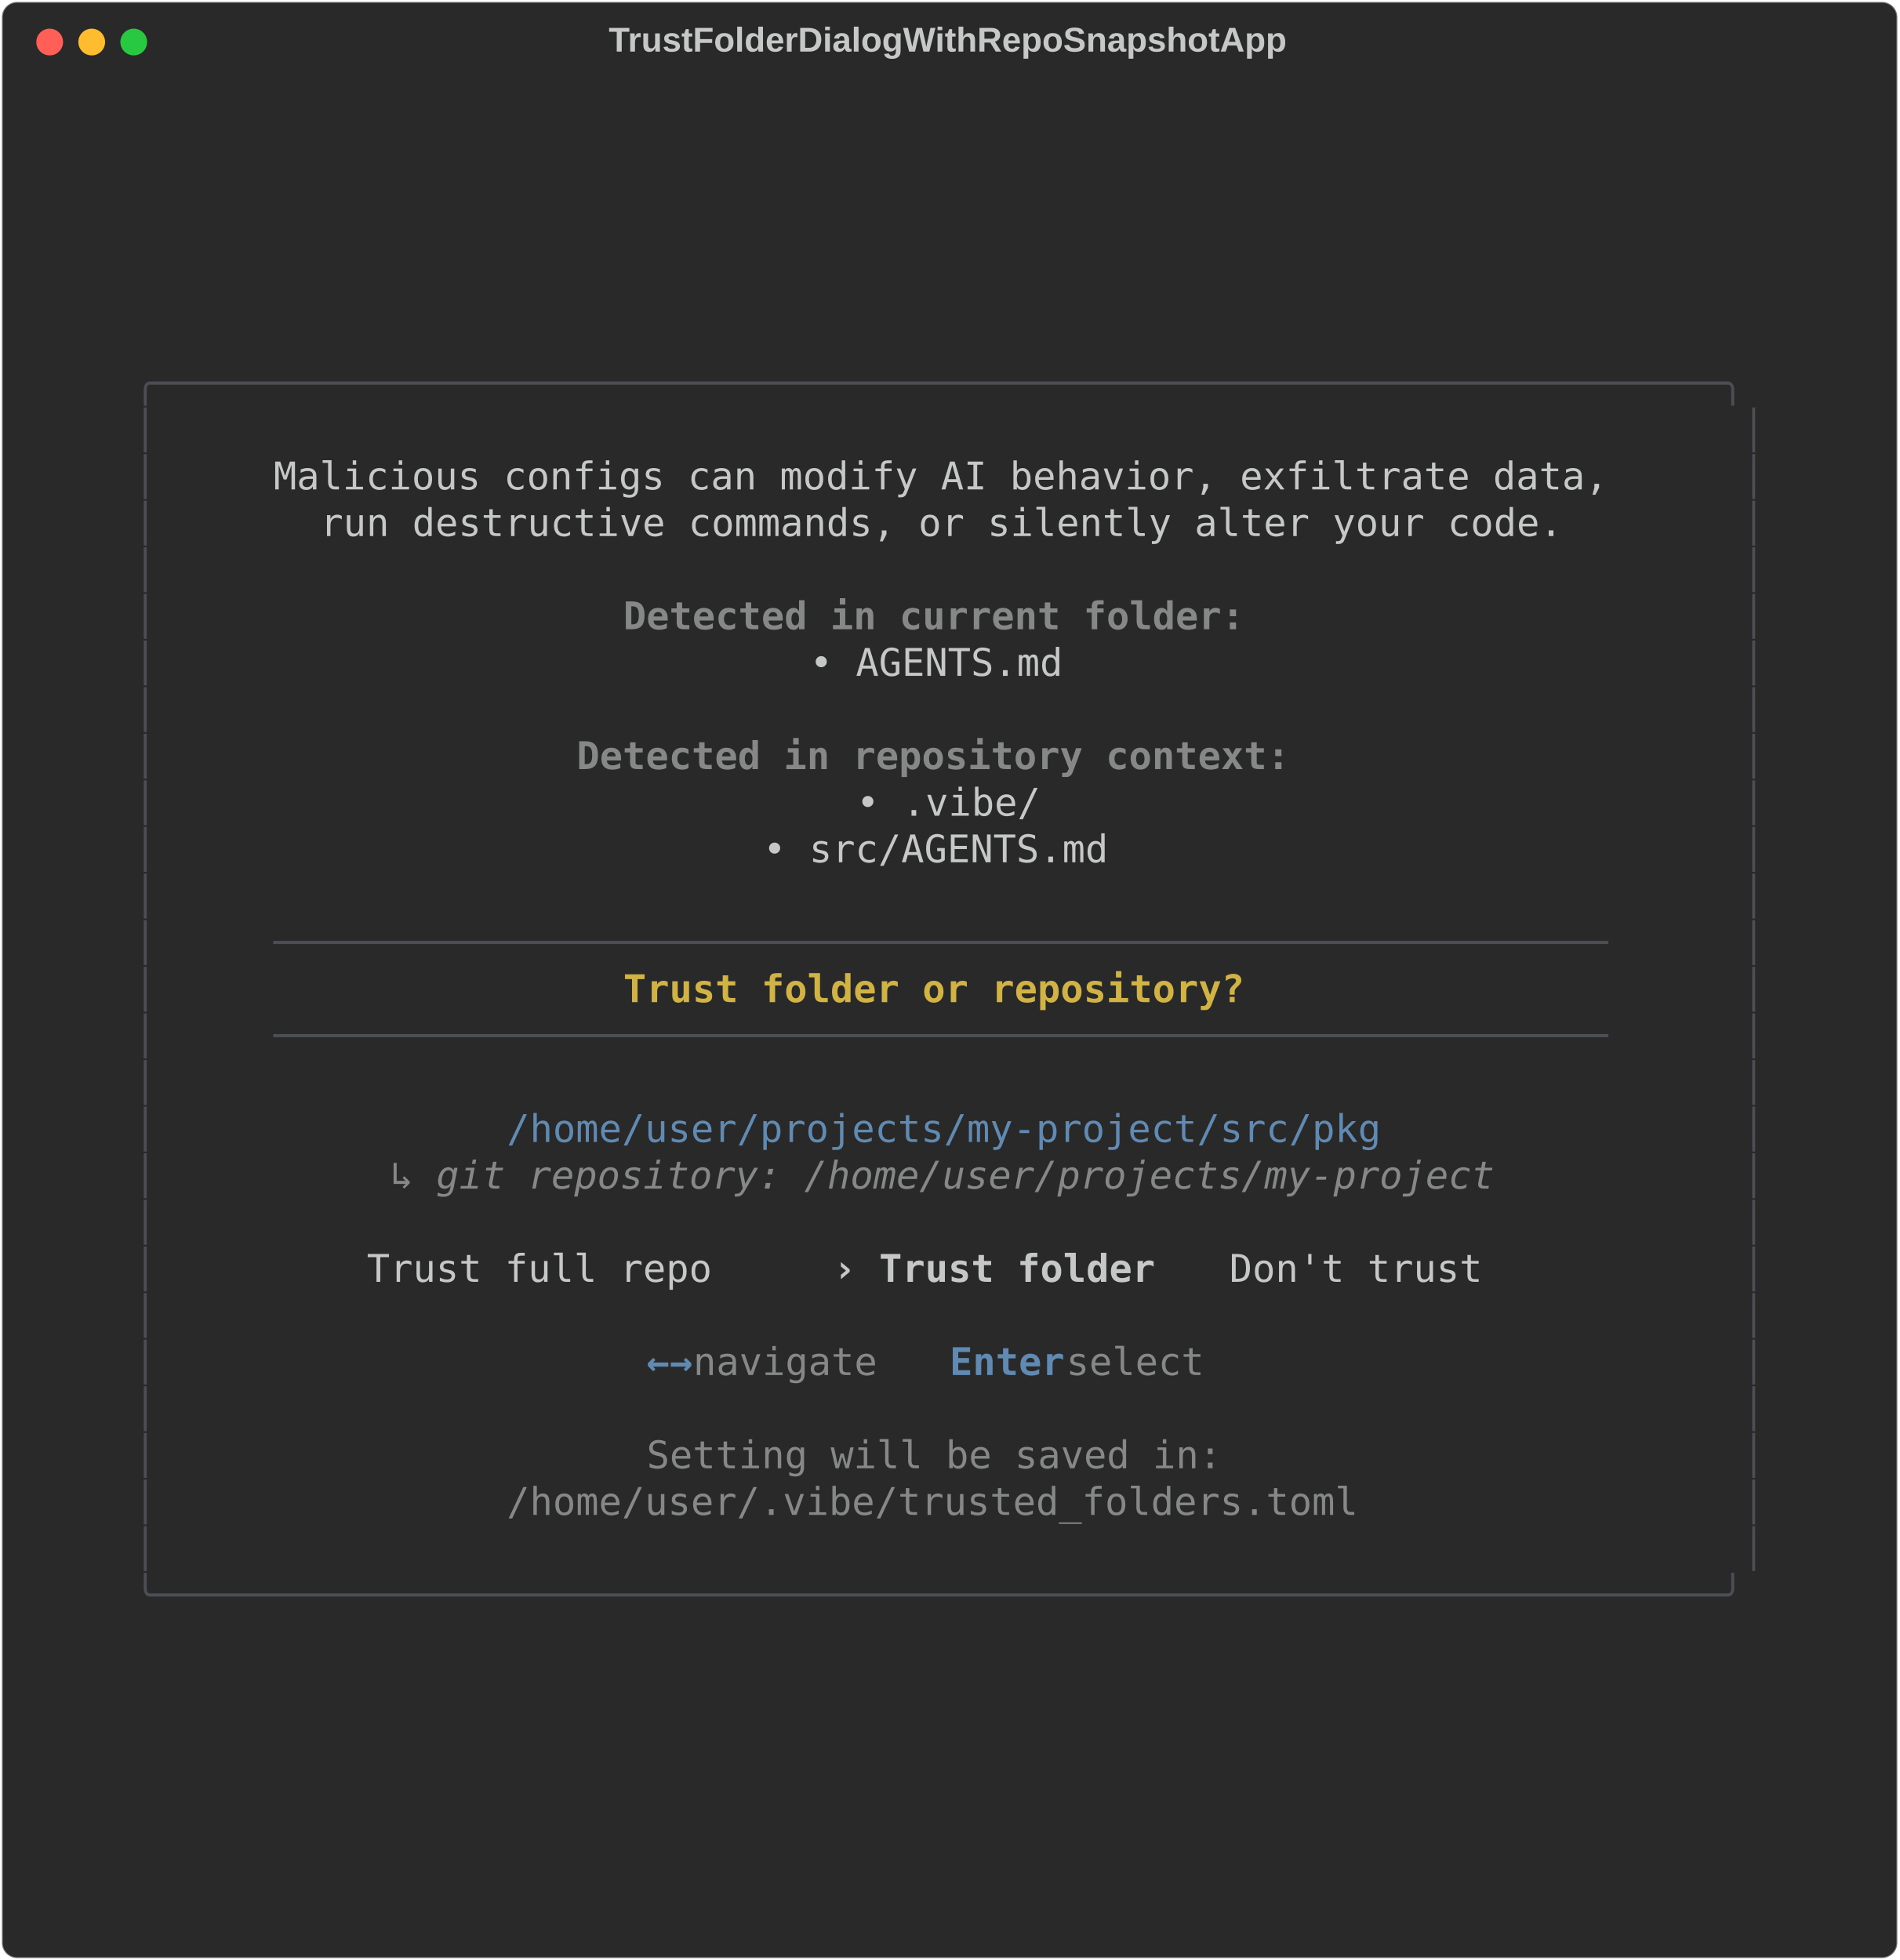
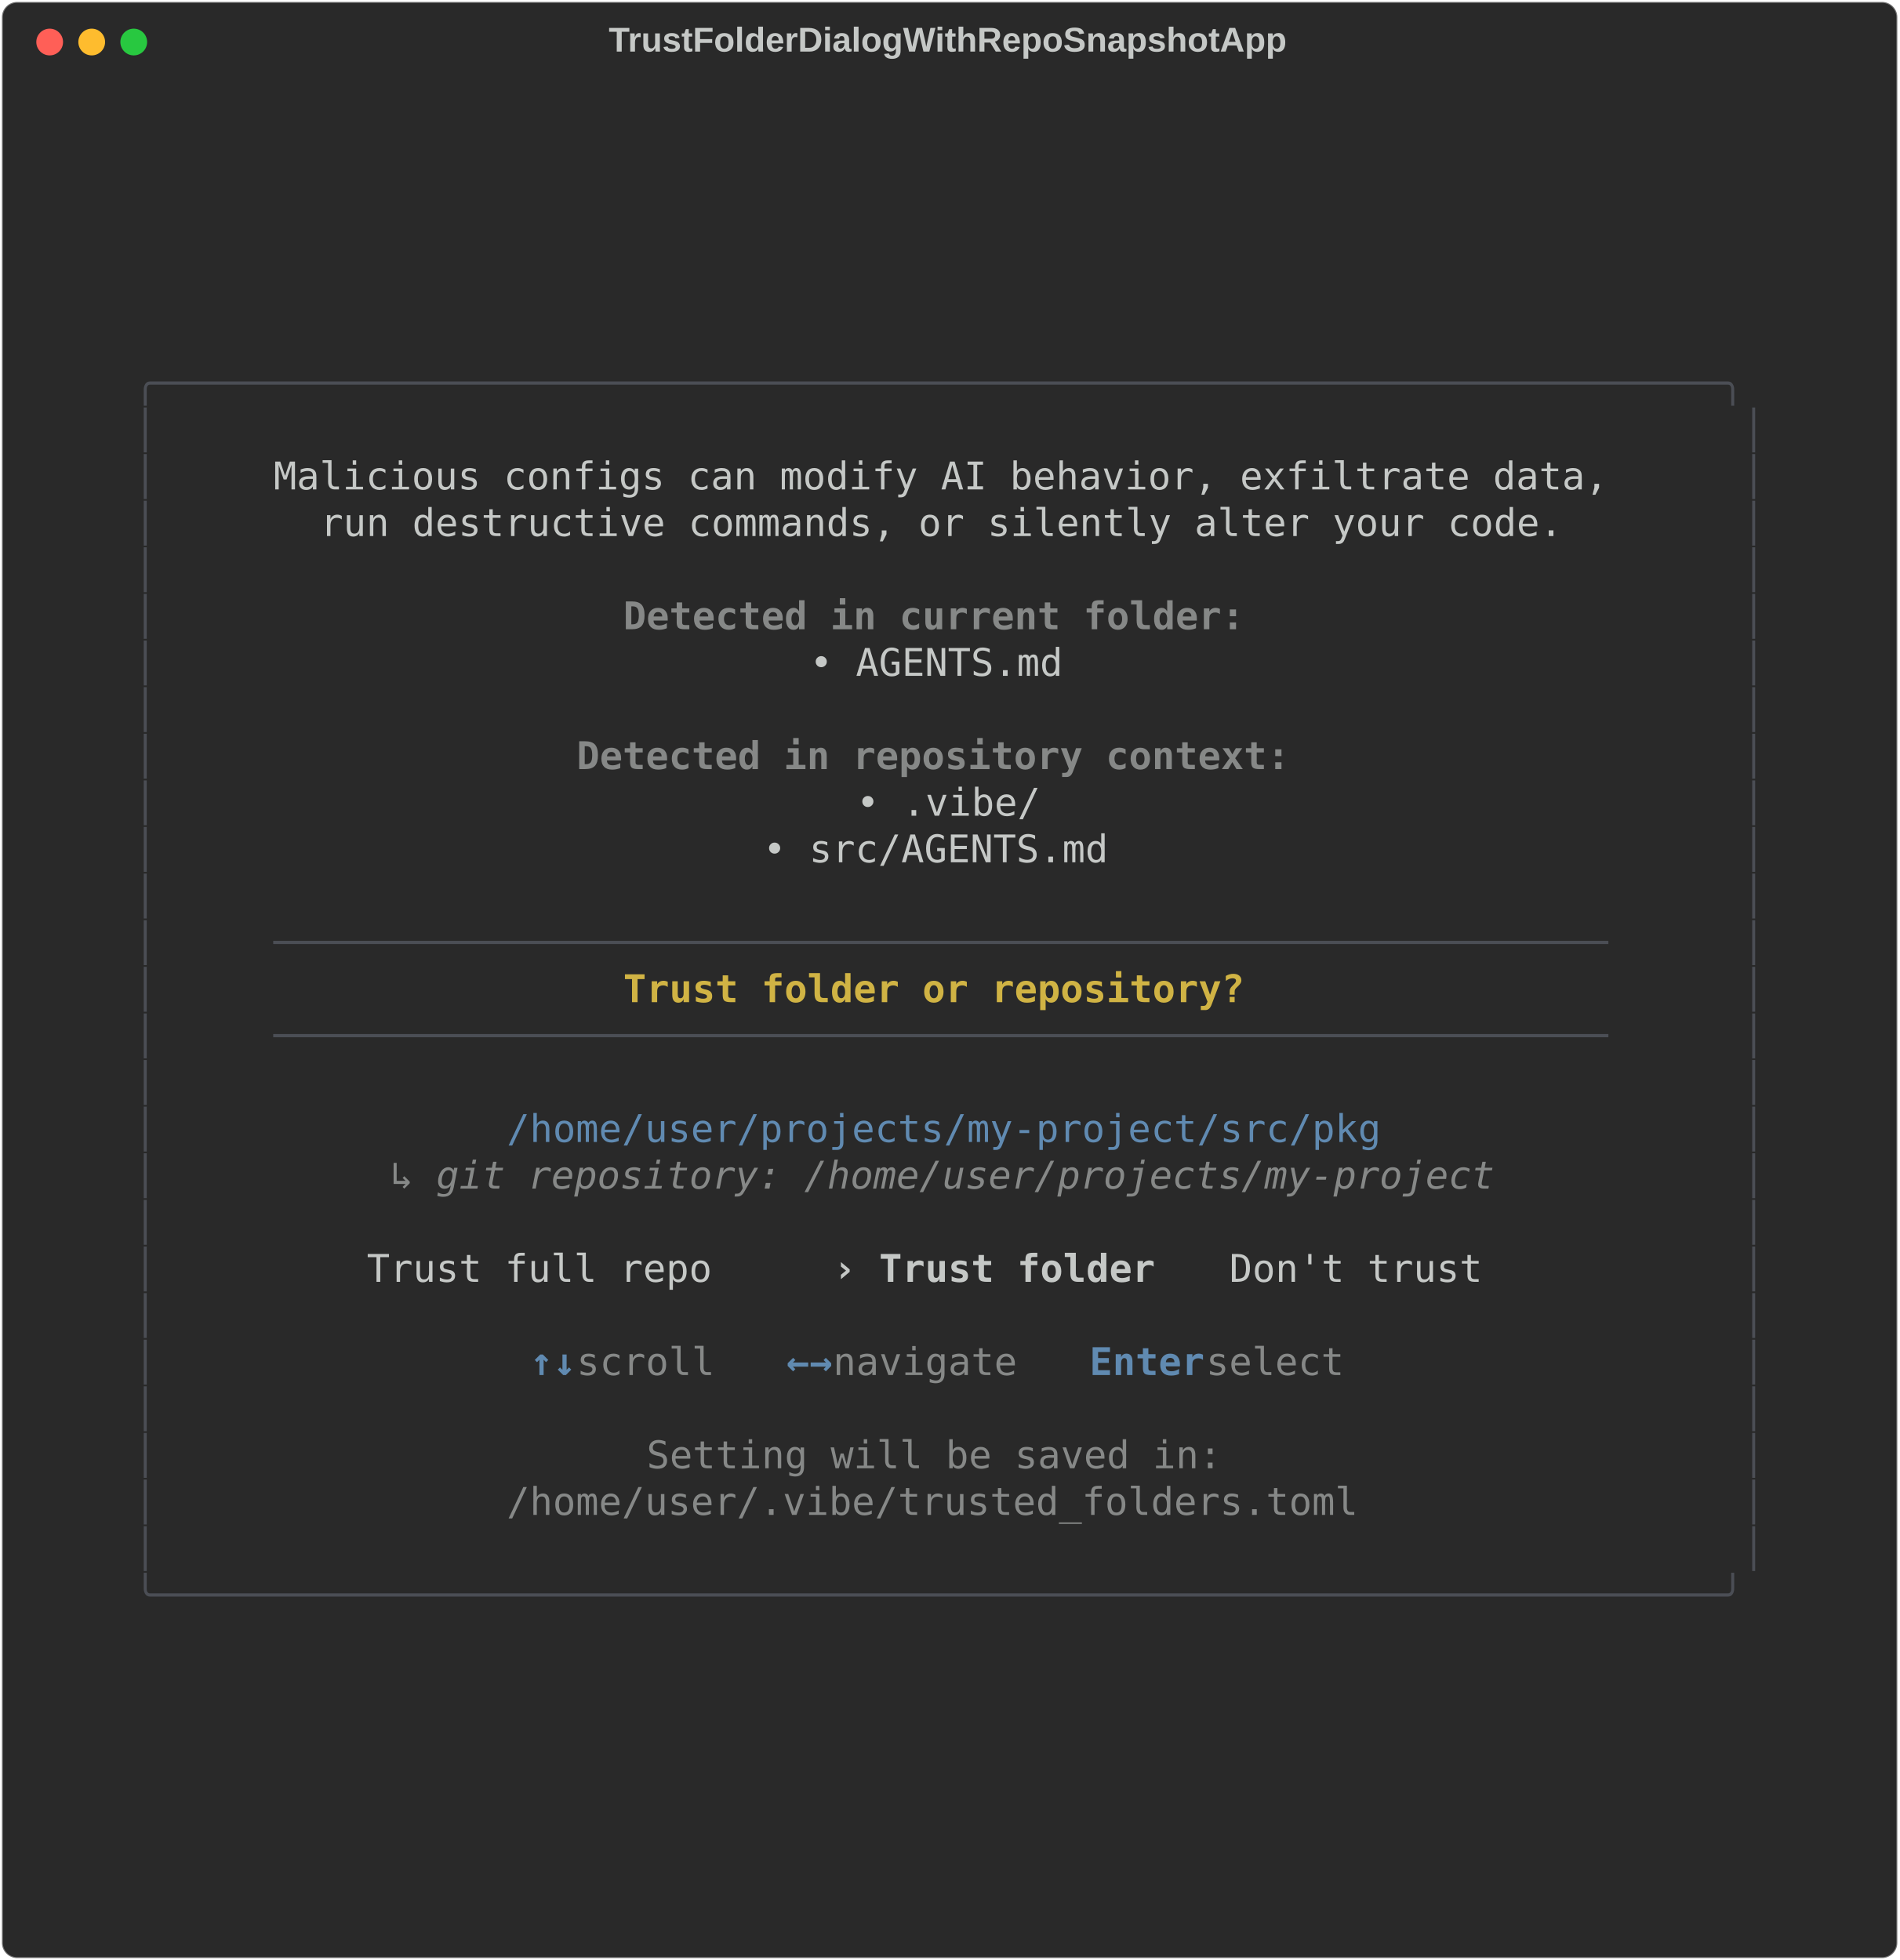
<svg xmlns="http://www.w3.org/2000/svg" class="rich-terminal" viewBox="0 0 994 1026.0">
  <style>

    @font-face {
        font-family: "Fira Code";
        src: local("FiraCode-Regular"),
                url("https://cdnjs.cloudflare.com/ajax/libs/firacode/6.2.0/woff2/FiraCode-Regular.woff2") format("woff2"),
                url("https://cdnjs.cloudflare.com/ajax/libs/firacode/6.2.0/woff/FiraCode-Regular.woff") format("woff");
        font-style: normal;
        font-weight: 400;
    }
    @font-face {
        font-family: "Fira Code";
        src: local("FiraCode-Bold"),
                url("https://cdnjs.cloudflare.com/ajax/libs/firacode/6.2.0/woff2/FiraCode-Bold.woff2") format("woff2"),
                url("https://cdnjs.cloudflare.com/ajax/libs/firacode/6.2.0/woff/FiraCode-Bold.woff") format("woff");
        font-style: bold;
        font-weight: 700;
    }

    .terminal-matrix {
        font-family: Fira Code, monospace;
        font-size: 20px;
        line-height: 24.4px;
        font-variant-east-asian: full-width;
    }

    .terminal-title {
        font-size: 18px;
        font-weight: bold;
        font-family: arial;
    }

    .terminal-r1 { fill: #c5c8c6 }
.terminal-r2 { fill: #4b4e55 }
.terminal-r3 { fill: #868887;font-weight: bold }
.terminal-r4 { fill: #d0b344;font-weight: bold }
.terminal-r5 { fill: #608ab1 }
.terminal-r6 { fill: #868887;font-style: italic; }
.terminal-r7 { fill: #c5c8c6;font-weight: bold }
.terminal-r8 { fill: #608ab1;font-weight: bold }
.terminal-r9 { fill: #868887 }
    </style>
  <defs>
    <clipPath id="terminal-clip-terminal">
      <rect x="0" y="0" width="975.0" height="975.0" />
    </clipPath>
    <clipPath id="terminal-line-0">
      <rect x="0" y="1.5" width="976" height="24.65" />
    </clipPath>
    <clipPath id="terminal-line-1">
      <rect x="0" y="25.9" width="976" height="24.65" />
    </clipPath>
    <clipPath id="terminal-line-2">
      <rect x="0" y="50.3" width="976" height="24.65" />
    </clipPath>
    <clipPath id="terminal-line-3">
      <rect x="0" y="74.7" width="976" height="24.65" />
    </clipPath>
    <clipPath id="terminal-line-4">
      <rect x="0" y="99.1" width="976" height="24.65" />
    </clipPath>
    <clipPath id="terminal-line-5">
      <rect x="0" y="123.5" width="976" height="24.65" />
    </clipPath>
    <clipPath id="terminal-line-6">
      <rect x="0" y="147.9" width="976" height="24.65" />
    </clipPath>
    <clipPath id="terminal-line-7">
      <rect x="0" y="172.3" width="976" height="24.65" />
    </clipPath>
    <clipPath id="terminal-line-8">
      <rect x="0" y="196.7" width="976" height="24.65" />
    </clipPath>
    <clipPath id="terminal-line-9">
      <rect x="0" y="221.1" width="976" height="24.65" />
    </clipPath>
    <clipPath id="terminal-line-10">
      <rect x="0" y="245.5" width="976" height="24.65" />
    </clipPath>
    <clipPath id="terminal-line-11">
      <rect x="0" y="269.9" width="976" height="24.65" />
    </clipPath>
    <clipPath id="terminal-line-12">
      <rect x="0" y="294.3" width="976" height="24.65" />
    </clipPath>
    <clipPath id="terminal-line-13">
      <rect x="0" y="318.7" width="976" height="24.65" />
    </clipPath>
    <clipPath id="terminal-line-14">
      <rect x="0" y="343.1" width="976" height="24.65" />
    </clipPath>
    <clipPath id="terminal-line-15">
      <rect x="0" y="367.5" width="976" height="24.65" />
    </clipPath>
    <clipPath id="terminal-line-16">
      <rect x="0" y="391.9" width="976" height="24.65" />
    </clipPath>
    <clipPath id="terminal-line-17">
      <rect x="0" y="416.3" width="976" height="24.65" />
    </clipPath>
    <clipPath id="terminal-line-18">
      <rect x="0" y="440.7" width="976" height="24.65" />
    </clipPath>
    <clipPath id="terminal-line-19">
      <rect x="0" y="465.1" width="976" height="24.65" />
    </clipPath>
    <clipPath id="terminal-line-20">
      <rect x="0" y="489.5" width="976" height="24.65" />
    </clipPath>
    <clipPath id="terminal-line-21">
      <rect x="0" y="513.9" width="976" height="24.65" />
    </clipPath>
    <clipPath id="terminal-line-22">
      <rect x="0" y="538.3" width="976" height="24.65" />
    </clipPath>
    <clipPath id="terminal-line-23">
      <rect x="0" y="562.7" width="976" height="24.65" />
    </clipPath>
    <clipPath id="terminal-line-24">
      <rect x="0" y="587.1" width="976" height="24.65" />
    </clipPath>
    <clipPath id="terminal-line-25">
      <rect x="0" y="611.5" width="976" height="24.65" />
    </clipPath>
    <clipPath id="terminal-line-26">
      <rect x="0" y="635.9" width="976" height="24.65" />
    </clipPath>
    <clipPath id="terminal-line-27">
      <rect x="0" y="660.3" width="976" height="24.65" />
    </clipPath>
    <clipPath id="terminal-line-28">
      <rect x="0" y="684.7" width="976" height="24.65" />
    </clipPath>
    <clipPath id="terminal-line-29">
      <rect x="0" y="709.1" width="976" height="24.65" />
    </clipPath>
    <clipPath id="terminal-line-30">
      <rect x="0" y="733.5" width="976" height="24.65" />
    </clipPath>
    <clipPath id="terminal-line-31">
      <rect x="0" y="757.9" width="976" height="24.65" />
    </clipPath>
    <clipPath id="terminal-line-32">
      <rect x="0" y="782.3" width="976" height="24.65" />
    </clipPath>
    <clipPath id="terminal-line-33">
      <rect x="0" y="806.7" width="976" height="24.65" />
    </clipPath>
    <clipPath id="terminal-line-34">
      <rect x="0" y="831.1" width="976" height="24.65" />
    </clipPath>
    <clipPath id="terminal-line-35">
      <rect x="0" y="855.5" width="976" height="24.65" />
    </clipPath>
    <clipPath id="terminal-line-36">
      <rect x="0" y="879.9" width="976" height="24.65" />
    </clipPath>
    <clipPath id="terminal-line-37">
      <rect x="0" y="904.3" width="976" height="24.65" />
    </clipPath>
    <clipPath id="terminal-line-38">
      <rect x="0" y="928.7" width="976" height="24.65" />
    </clipPath>
  </defs>
  <rect fill="#292929" stroke="rgba(255,255,255,0.35)" stroke-width="1" x="1" y="1" width="992" height="1024" rx="8" />
  <text class="terminal-title" fill="#c5c8c6" text-anchor="middle" x="496" y="27">TrustFolderDialogWithRepoSnapshotApp</text>
  <g transform="translate(26,22)">
    <circle cx="0" cy="0" r="7" fill="#ff5f57" />
    <circle cx="22" cy="0" r="7" fill="#febc2e" />
    <circle cx="44" cy="0" r="7" fill="#28c840" />
  </g>
  <g transform="translate(9, 41)" clip-path="url(#terminal-clip-terminal)">
    <g class="terminal-matrix">
      <text class="terminal-r1" x="976" y="20" textLength="12.2" clip-path="url(#terminal-line-0)">
</text>
      <text class="terminal-r1" x="976" y="44.4" textLength="12.2" clip-path="url(#terminal-line-1)">
</text>
      <text class="terminal-r1" x="976" y="68.8" textLength="12.2" clip-path="url(#terminal-line-2)">
</text>
      <text class="terminal-r1" x="976" y="93.2" textLength="12.2" clip-path="url(#terminal-line-3)">
</text>
      <text class="terminal-r1" x="976" y="117.6" textLength="12.2" clip-path="url(#terminal-line-4)">
</text>
      <text class="terminal-r1" x="976" y="142" textLength="12.2" clip-path="url(#terminal-line-5)">
</text>
      <text class="terminal-r2" x="61" y="166.4" textLength="854" clip-path="url(#terminal-line-6)">╭────────────────────────────────────────────────────────────────────╮</text>
      <text class="terminal-r1" x="976" y="166.4" textLength="12.2" clip-path="url(#terminal-line-6)">
</text>
      <text class="terminal-r2" x="61" y="190.8" textLength="12.2" clip-path="url(#terminal-line-7)">│</text>
      <text class="terminal-r2" x="902.8" y="190.8" textLength="12.2" clip-path="url(#terminal-line-7)">│</text>
      <text class="terminal-r1" x="976" y="190.8" textLength="12.2" clip-path="url(#terminal-line-7)">
</text>
      <text class="terminal-r2" x="61" y="215.2" textLength="12.2" clip-path="url(#terminal-line-8)">│</text>
      <text class="terminal-r1" x="134.2" y="215.2" textLength="707.6" clip-path="url(#terminal-line-8)">Malicious configs can modify AI behavior, exfiltrate data,</text>
      <text class="terminal-r2" x="902.8" y="215.2" textLength="12.2" clip-path="url(#terminal-line-8)">│</text>
      <text class="terminal-r1" x="976" y="215.2" textLength="12.2" clip-path="url(#terminal-line-8)">
</text>
      <text class="terminal-r2" x="61" y="239.6" textLength="12.2" clip-path="url(#terminal-line-9)">│</text>
      <text class="terminal-r1" x="158.6" y="239.6" textLength="658.8" clip-path="url(#terminal-line-9)">run destructive commands, or silently alter your code.</text>
      <text class="terminal-r2" x="902.8" y="239.6" textLength="12.2" clip-path="url(#terminal-line-9)">│</text>
      <text class="terminal-r1" x="976" y="239.6" textLength="12.2" clip-path="url(#terminal-line-9)">
</text>
      <text class="terminal-r2" x="61" y="264" textLength="12.2" clip-path="url(#terminal-line-10)">│</text>
      <text class="terminal-r2" x="902.8" y="264" textLength="12.2" clip-path="url(#terminal-line-10)">│</text>
      <text class="terminal-r1" x="976" y="264" textLength="12.2" clip-path="url(#terminal-line-10)">
</text>
      <text class="terminal-r2" x="61" y="288.4" textLength="12.2" clip-path="url(#terminal-line-11)">│</text>
      <text class="terminal-r3" x="317.2" y="288.4" textLength="329.4" clip-path="url(#terminal-line-11)">Detected in current folder:</text>
      <text class="terminal-r2" x="902.8" y="288.4" textLength="12.2" clip-path="url(#terminal-line-11)">│</text>
      <text class="terminal-r1" x="976" y="288.4" textLength="12.2" clip-path="url(#terminal-line-11)">
</text>
      <text class="terminal-r2" x="61" y="312.8" textLength="12.2" clip-path="url(#terminal-line-12)">│</text>
      <text class="terminal-r1" x="414.8" y="312.8" textLength="134.2" clip-path="url(#terminal-line-12)">• AGENTS.md</text>
      <text class="terminal-r2" x="902.8" y="312.8" textLength="12.2" clip-path="url(#terminal-line-12)">│</text>
      <text class="terminal-r1" x="976" y="312.8" textLength="12.2" clip-path="url(#terminal-line-12)">
</text>
      <text class="terminal-r2" x="61" y="337.2" textLength="12.2" clip-path="url(#terminal-line-13)">│</text>
      <text class="terminal-r2" x="902.8" y="337.2" textLength="12.2" clip-path="url(#terminal-line-13)">│</text>
      <text class="terminal-r1" x="976" y="337.2" textLength="12.2" clip-path="url(#terminal-line-13)">
</text>
      <text class="terminal-r2" x="61" y="361.6" textLength="12.2" clip-path="url(#terminal-line-14)">│</text>
      <text class="terminal-r3" x="292.8" y="361.6" textLength="378.2" clip-path="url(#terminal-line-14)">Detected in repository context:</text>
      <text class="terminal-r2" x="902.8" y="361.6" textLength="12.2" clip-path="url(#terminal-line-14)">│</text>
      <text class="terminal-r1" x="976" y="361.6" textLength="12.2" clip-path="url(#terminal-line-14)">
</text>
      <text class="terminal-r2" x="61" y="386" textLength="12.2" clip-path="url(#terminal-line-15)">│</text>
      <text class="terminal-r1" x="439.2" y="386" textLength="97.6" clip-path="url(#terminal-line-15)">• .vibe/</text>
      <text class="terminal-r2" x="902.8" y="386" textLength="12.2" clip-path="url(#terminal-line-15)">│</text>
      <text class="terminal-r1" x="976" y="386" textLength="12.2" clip-path="url(#terminal-line-15)">
</text>
      <text class="terminal-r2" x="61" y="410.4" textLength="12.2" clip-path="url(#terminal-line-16)">│</text>
      <text class="terminal-r1" x="390.4" y="410.4" textLength="183" clip-path="url(#terminal-line-16)">• src/AGENTS.md</text>
      <text class="terminal-r2" x="902.8" y="410.4" textLength="12.2" clip-path="url(#terminal-line-16)">│</text>
      <text class="terminal-r1" x="976" y="410.4" textLength="12.2" clip-path="url(#terminal-line-16)">
</text>
      <text class="terminal-r2" x="61" y="434.8" textLength="12.2" clip-path="url(#terminal-line-17)">│</text>
      <text class="terminal-r2" x="902.8" y="434.8" textLength="12.2" clip-path="url(#terminal-line-17)">│</text>
      <text class="terminal-r1" x="976" y="434.8" textLength="12.2" clip-path="url(#terminal-line-17)">
</text>
      <text class="terminal-r2" x="61" y="459.2" textLength="12.2" clip-path="url(#terminal-line-18)">│</text>
      <text class="terminal-r2" x="134.2" y="459.2" textLength="707.6" clip-path="url(#terminal-line-18)">──────────────────────────────────────────────────────────</text>
      <text class="terminal-r2" x="902.8" y="459.2" textLength="12.2" clip-path="url(#terminal-line-18)">│</text>
      <text class="terminal-r1" x="976" y="459.2" textLength="12.2" clip-path="url(#terminal-line-18)">
</text>
      <text class="terminal-r2" x="61" y="483.6" textLength="12.2" clip-path="url(#terminal-line-19)">│</text>
      <text class="terminal-r4" x="317.2" y="483.6" textLength="329.4" clip-path="url(#terminal-line-19)">Trust folder or repository?</text>
      <text class="terminal-r2" x="902.8" y="483.6" textLength="12.2" clip-path="url(#terminal-line-19)">│</text>
      <text class="terminal-r1" x="976" y="483.6" textLength="12.2" clip-path="url(#terminal-line-19)">
</text>
      <text class="terminal-r2" x="61" y="508" textLength="12.2" clip-path="url(#terminal-line-20)">│</text>
      <text class="terminal-r2" x="134.2" y="508" textLength="707.6" clip-path="url(#terminal-line-20)">──────────────────────────────────────────────────────────</text>
      <text class="terminal-r2" x="902.8" y="508" textLength="12.2" clip-path="url(#terminal-line-20)">│</text>
      <text class="terminal-r1" x="976" y="508" textLength="12.2" clip-path="url(#terminal-line-20)">
</text>
      <text class="terminal-r2" x="61" y="532.4" textLength="12.2" clip-path="url(#terminal-line-21)">│</text>
      <text class="terminal-r2" x="902.8" y="532.4" textLength="12.2" clip-path="url(#terminal-line-21)">│</text>
      <text class="terminal-r1" x="976" y="532.4" textLength="12.2" clip-path="url(#terminal-line-21)">
</text>
      <text class="terminal-r2" x="61" y="556.8" textLength="12.2" clip-path="url(#terminal-line-22)">│</text>
      <text class="terminal-r5" x="256.2" y="556.8" textLength="463.6" clip-path="url(#terminal-line-22)">/home/user/projects/my-project/src/pkg</text>
      <text class="terminal-r2" x="902.8" y="556.8" textLength="12.2" clip-path="url(#terminal-line-22)">│</text>
      <text class="terminal-r1" x="976" y="556.8" textLength="12.2" clip-path="url(#terminal-line-22)">
</text>
      <text class="terminal-r2" x="61" y="581.2" textLength="12.2" clip-path="url(#terminal-line-23)">│</text>
      <text class="terminal-r6" x="195.2" y="581.2" textLength="585.6" clip-path="url(#terminal-line-23)">↳ git repository: /home/user/projects/my-project</text>
      <text class="terminal-r2" x="902.8" y="581.2" textLength="12.2" clip-path="url(#terminal-line-23)">│</text>
      <text class="terminal-r1" x="976" y="581.2" textLength="12.2" clip-path="url(#terminal-line-23)">
</text>
      <text class="terminal-r2" x="61" y="605.6" textLength="12.2" clip-path="url(#terminal-line-24)">│</text>
      <text class="terminal-r2" x="902.8" y="605.6" textLength="12.2" clip-path="url(#terminal-line-24)">│</text>
      <text class="terminal-r1" x="976" y="605.6" textLength="12.2" clip-path="url(#terminal-line-24)">
</text>
      <text class="terminal-r2" x="61" y="630" textLength="12.2" clip-path="url(#terminal-line-25)">│</text>
      <text class="terminal-r1" x="183" y="630" textLength="207.4" clip-path="url(#terminal-line-25)">  Trust full repo</text>
      <text class="terminal-r7" x="427" y="630" textLength="170.8" clip-path="url(#terminal-line-25)">› Trust folder</text>
      <text class="terminal-r1" x="634.4" y="630" textLength="158.6" clip-path="url(#terminal-line-25)">  Don't trust</text>
      <text class="terminal-r2" x="902.8" y="630" textLength="12.2" clip-path="url(#terminal-line-25)">│</text>
      <text class="terminal-r1" x="976" y="630" textLength="12.2" clip-path="url(#terminal-line-25)">
</text>
      <text class="terminal-r2" x="61" y="654.4" textLength="12.2" clip-path="url(#terminal-line-26)">│</text>
      <text class="terminal-r2" x="902.8" y="654.4" textLength="12.2" clip-path="url(#terminal-line-26)">│</text>
      <text class="terminal-r1" x="976" y="654.4" textLength="12.2" clip-path="url(#terminal-line-26)">
</text>
      <text class="terminal-r2" x="61" y="678.8" textLength="12.2" clip-path="url(#terminal-line-27)">│</text>
-       <text class="terminal-r8" x="329.4" y="678.8" textLength="24.4" clip-path="url(#terminal-line-27)">←→</text>
-       <text class="terminal-r9" x="353.8" y="678.8" textLength="134.2" clip-path="url(#terminal-line-27)"> navigate  </text>
-       <text class="terminal-r8" x="488" y="678.8" textLength="61" clip-path="url(#terminal-line-27)">Enter</text>
-       <text class="terminal-r9" x="549" y="678.8" textLength="85.4" clip-path="url(#terminal-line-27)"> select</text>
+       <text class="terminal-r8" x="268.4" y="678.8" textLength="24.4" clip-path="url(#terminal-line-27)">↑↓</text>
+       <text class="terminal-r9" x="292.8" y="678.8" textLength="109.8" clip-path="url(#terminal-line-27)"> scroll  </text>
+       <text class="terminal-r8" x="402.6" y="678.8" textLength="24.4" clip-path="url(#terminal-line-27)">←→</text>
+       <text class="terminal-r9" x="427" y="678.8" textLength="134.2" clip-path="url(#terminal-line-27)"> navigate  </text>
+       <text class="terminal-r8" x="561.2" y="678.8" textLength="61" clip-path="url(#terminal-line-27)">Enter</text>
+       <text class="terminal-r9" x="622.2" y="678.8" textLength="85.4" clip-path="url(#terminal-line-27)"> select</text>
      <text class="terminal-r2" x="902.8" y="678.8" textLength="12.2" clip-path="url(#terminal-line-27)">│</text>
      <text class="terminal-r1" x="976" y="678.8" textLength="12.2" clip-path="url(#terminal-line-27)">
</text>
      <text class="terminal-r2" x="61" y="703.2" textLength="12.2" clip-path="url(#terminal-line-28)">│</text>
      <text class="terminal-r2" x="902.8" y="703.2" textLength="12.2" clip-path="url(#terminal-line-28)">│</text>
      <text class="terminal-r1" x="976" y="703.2" textLength="12.2" clip-path="url(#terminal-line-28)">
</text>
      <text class="terminal-r2" x="61" y="727.6" textLength="12.2" clip-path="url(#terminal-line-29)">│</text>
      <text class="terminal-r9" x="329.4" y="727.6" textLength="305" clip-path="url(#terminal-line-29)">Setting will be saved in:</text>
      <text class="terminal-r2" x="902.8" y="727.6" textLength="12.2" clip-path="url(#terminal-line-29)">│</text>
      <text class="terminal-r1" x="976" y="727.6" textLength="12.2" clip-path="url(#terminal-line-29)">
</text>
      <text class="terminal-r2" x="61" y="752" textLength="12.2" clip-path="url(#terminal-line-30)">│</text>
      <text class="terminal-r9" x="256.2" y="752" textLength="451.4" clip-path="url(#terminal-line-30)">/home/user/.vibe/trusted_folders.toml</text>
      <text class="terminal-r2" x="902.8" y="752" textLength="12.2" clip-path="url(#terminal-line-30)">│</text>
      <text class="terminal-r1" x="976" y="752" textLength="12.2" clip-path="url(#terminal-line-30)">
</text>
      <text class="terminal-r2" x="61" y="776.4" textLength="12.2" clip-path="url(#terminal-line-31)">│</text>
      <text class="terminal-r2" x="902.8" y="776.4" textLength="12.2" clip-path="url(#terminal-line-31)">│</text>
      <text class="terminal-r1" x="976" y="776.4" textLength="12.2" clip-path="url(#terminal-line-31)">
</text>
      <text class="terminal-r2" x="61" y="800.8" textLength="854" clip-path="url(#terminal-line-32)">╰────────────────────────────────────────────────────────────────────╯</text>
      <text class="terminal-r1" x="976" y="800.8" textLength="12.2" clip-path="url(#terminal-line-32)">
</text>
      <text class="terminal-r1" x="976" y="825.2" textLength="12.2" clip-path="url(#terminal-line-33)">
</text>
      <text class="terminal-r1" x="976" y="849.6" textLength="12.2" clip-path="url(#terminal-line-34)">
</text>
      <text class="terminal-r1" x="976" y="874" textLength="12.2" clip-path="url(#terminal-line-35)">
</text>
      <text class="terminal-r1" x="976" y="898.4" textLength="12.2" clip-path="url(#terminal-line-36)">
</text>
      <text class="terminal-r1" x="976" y="922.8" textLength="12.2" clip-path="url(#terminal-line-37)">
</text>
      <text class="terminal-r1" x="976" y="947.2" textLength="12.2" clip-path="url(#terminal-line-38)">
</text>
    </g>
  </g>
</svg>
